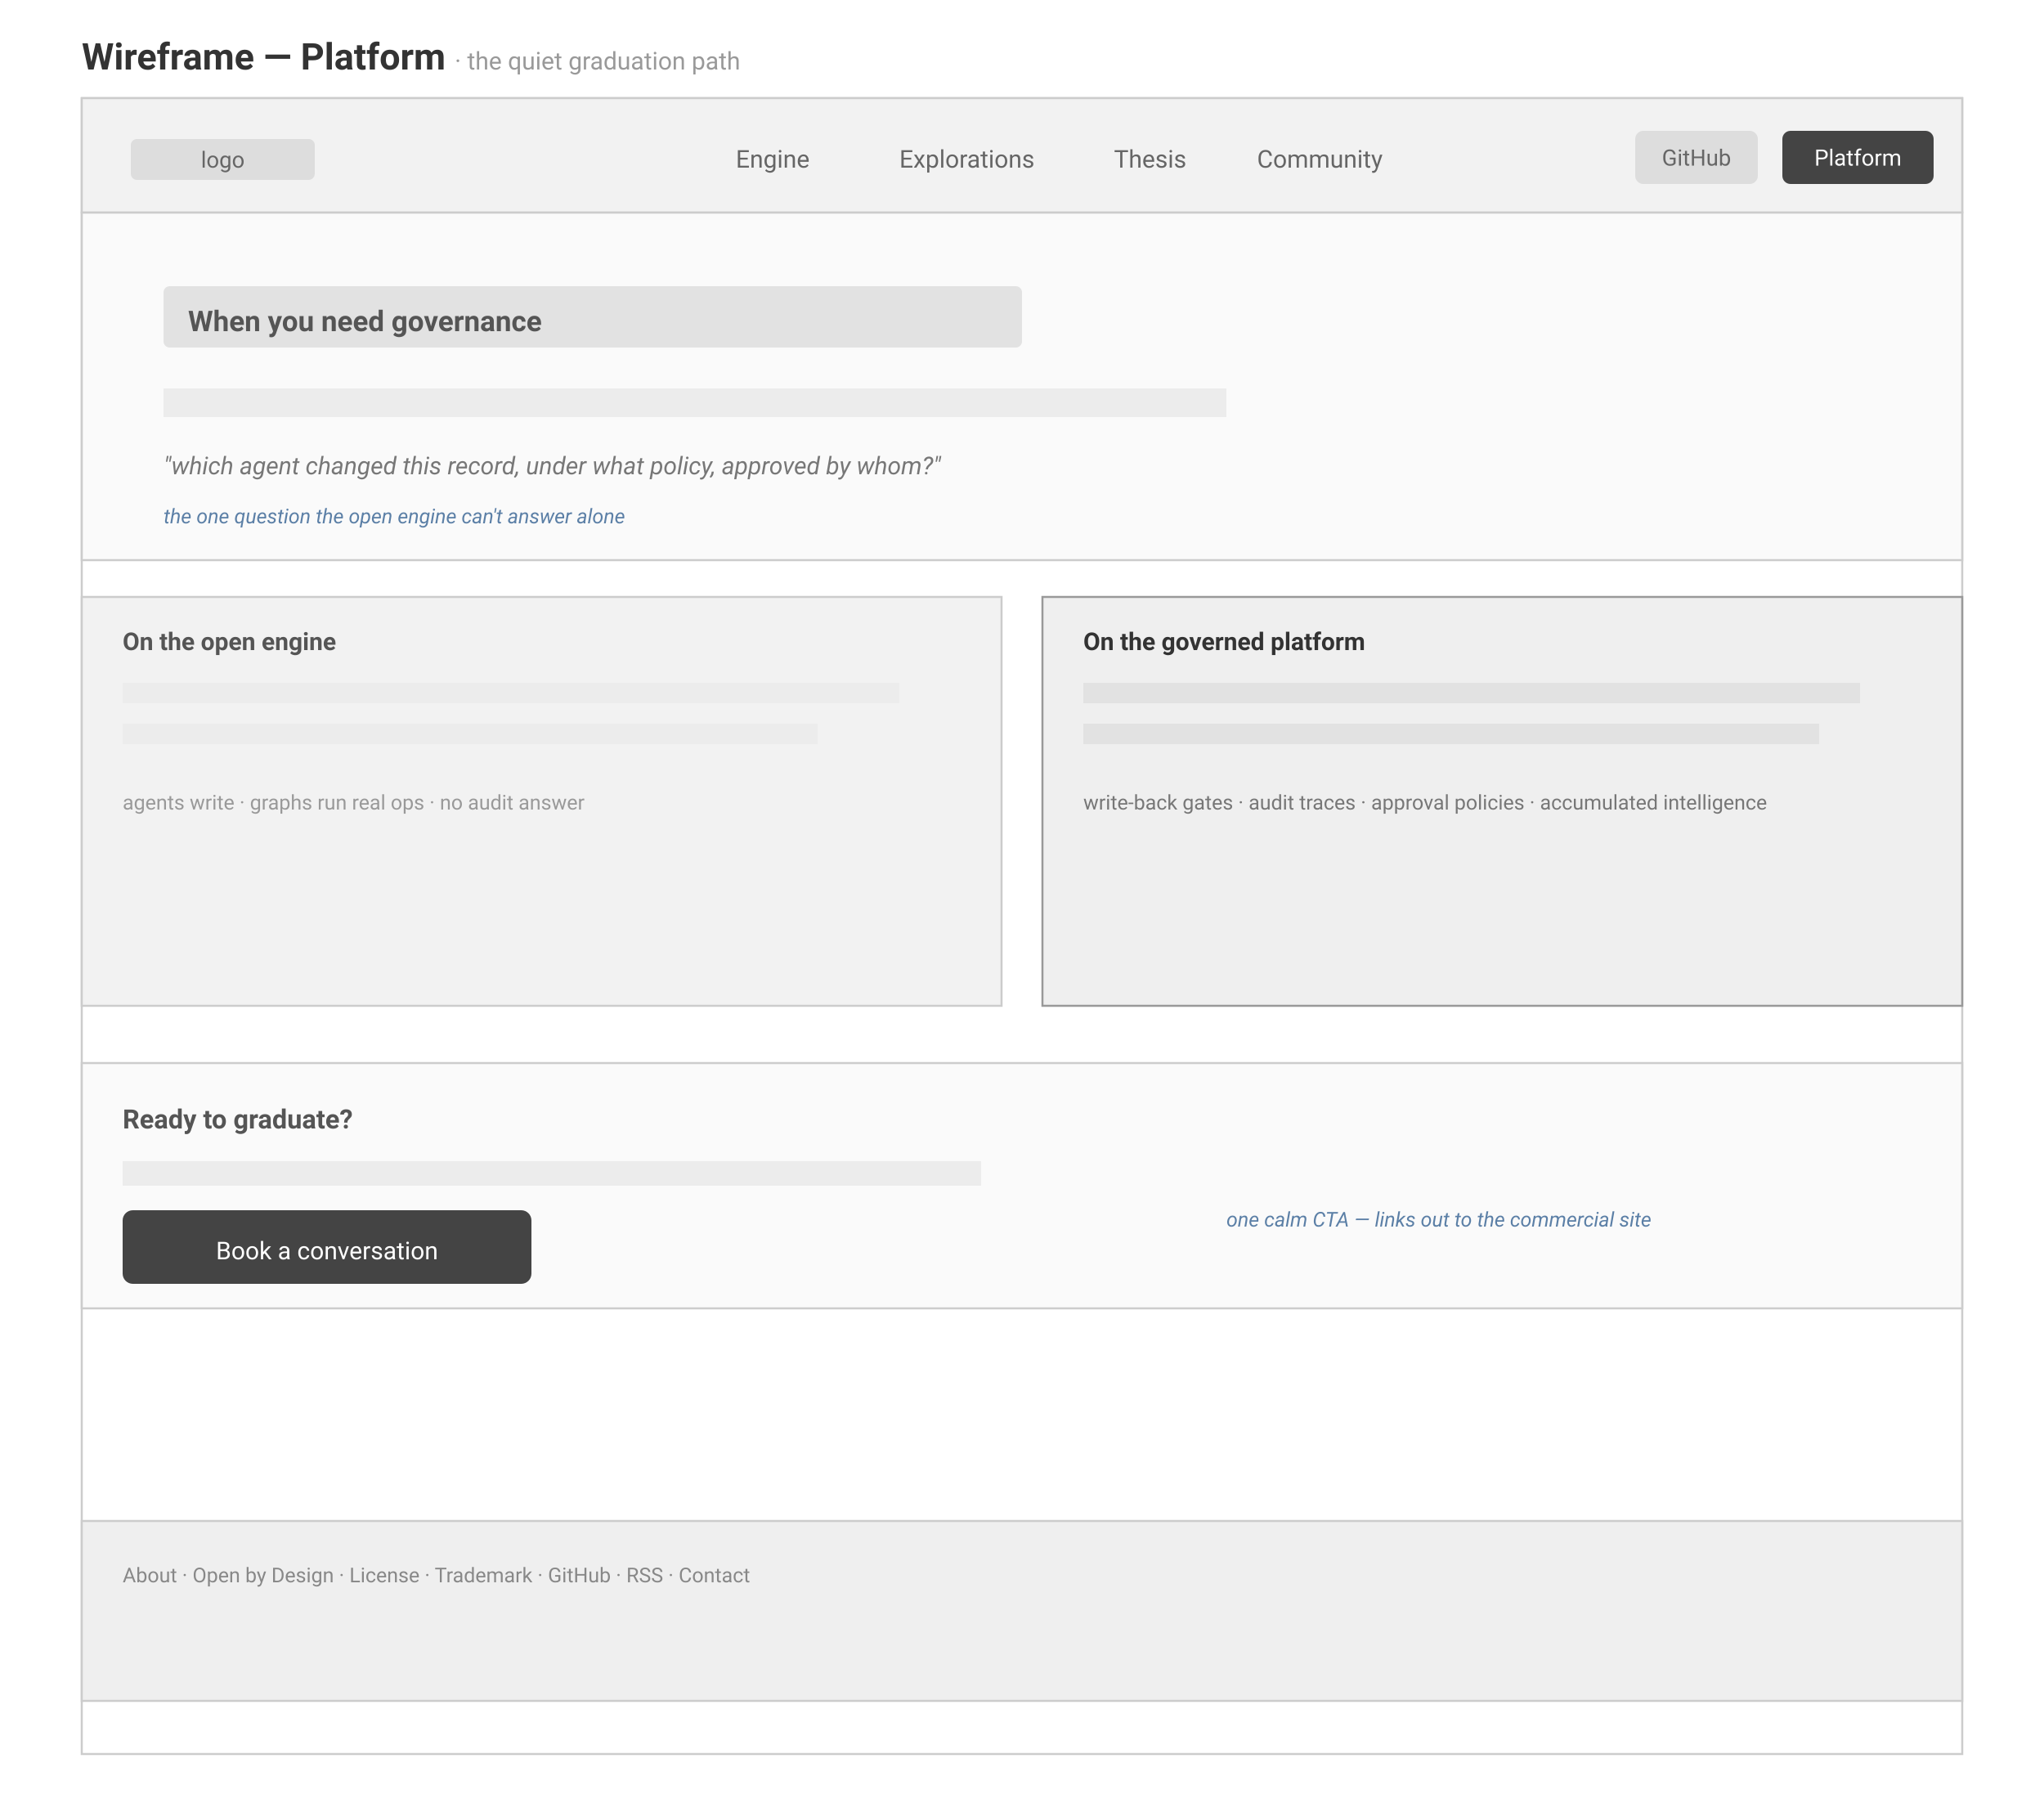
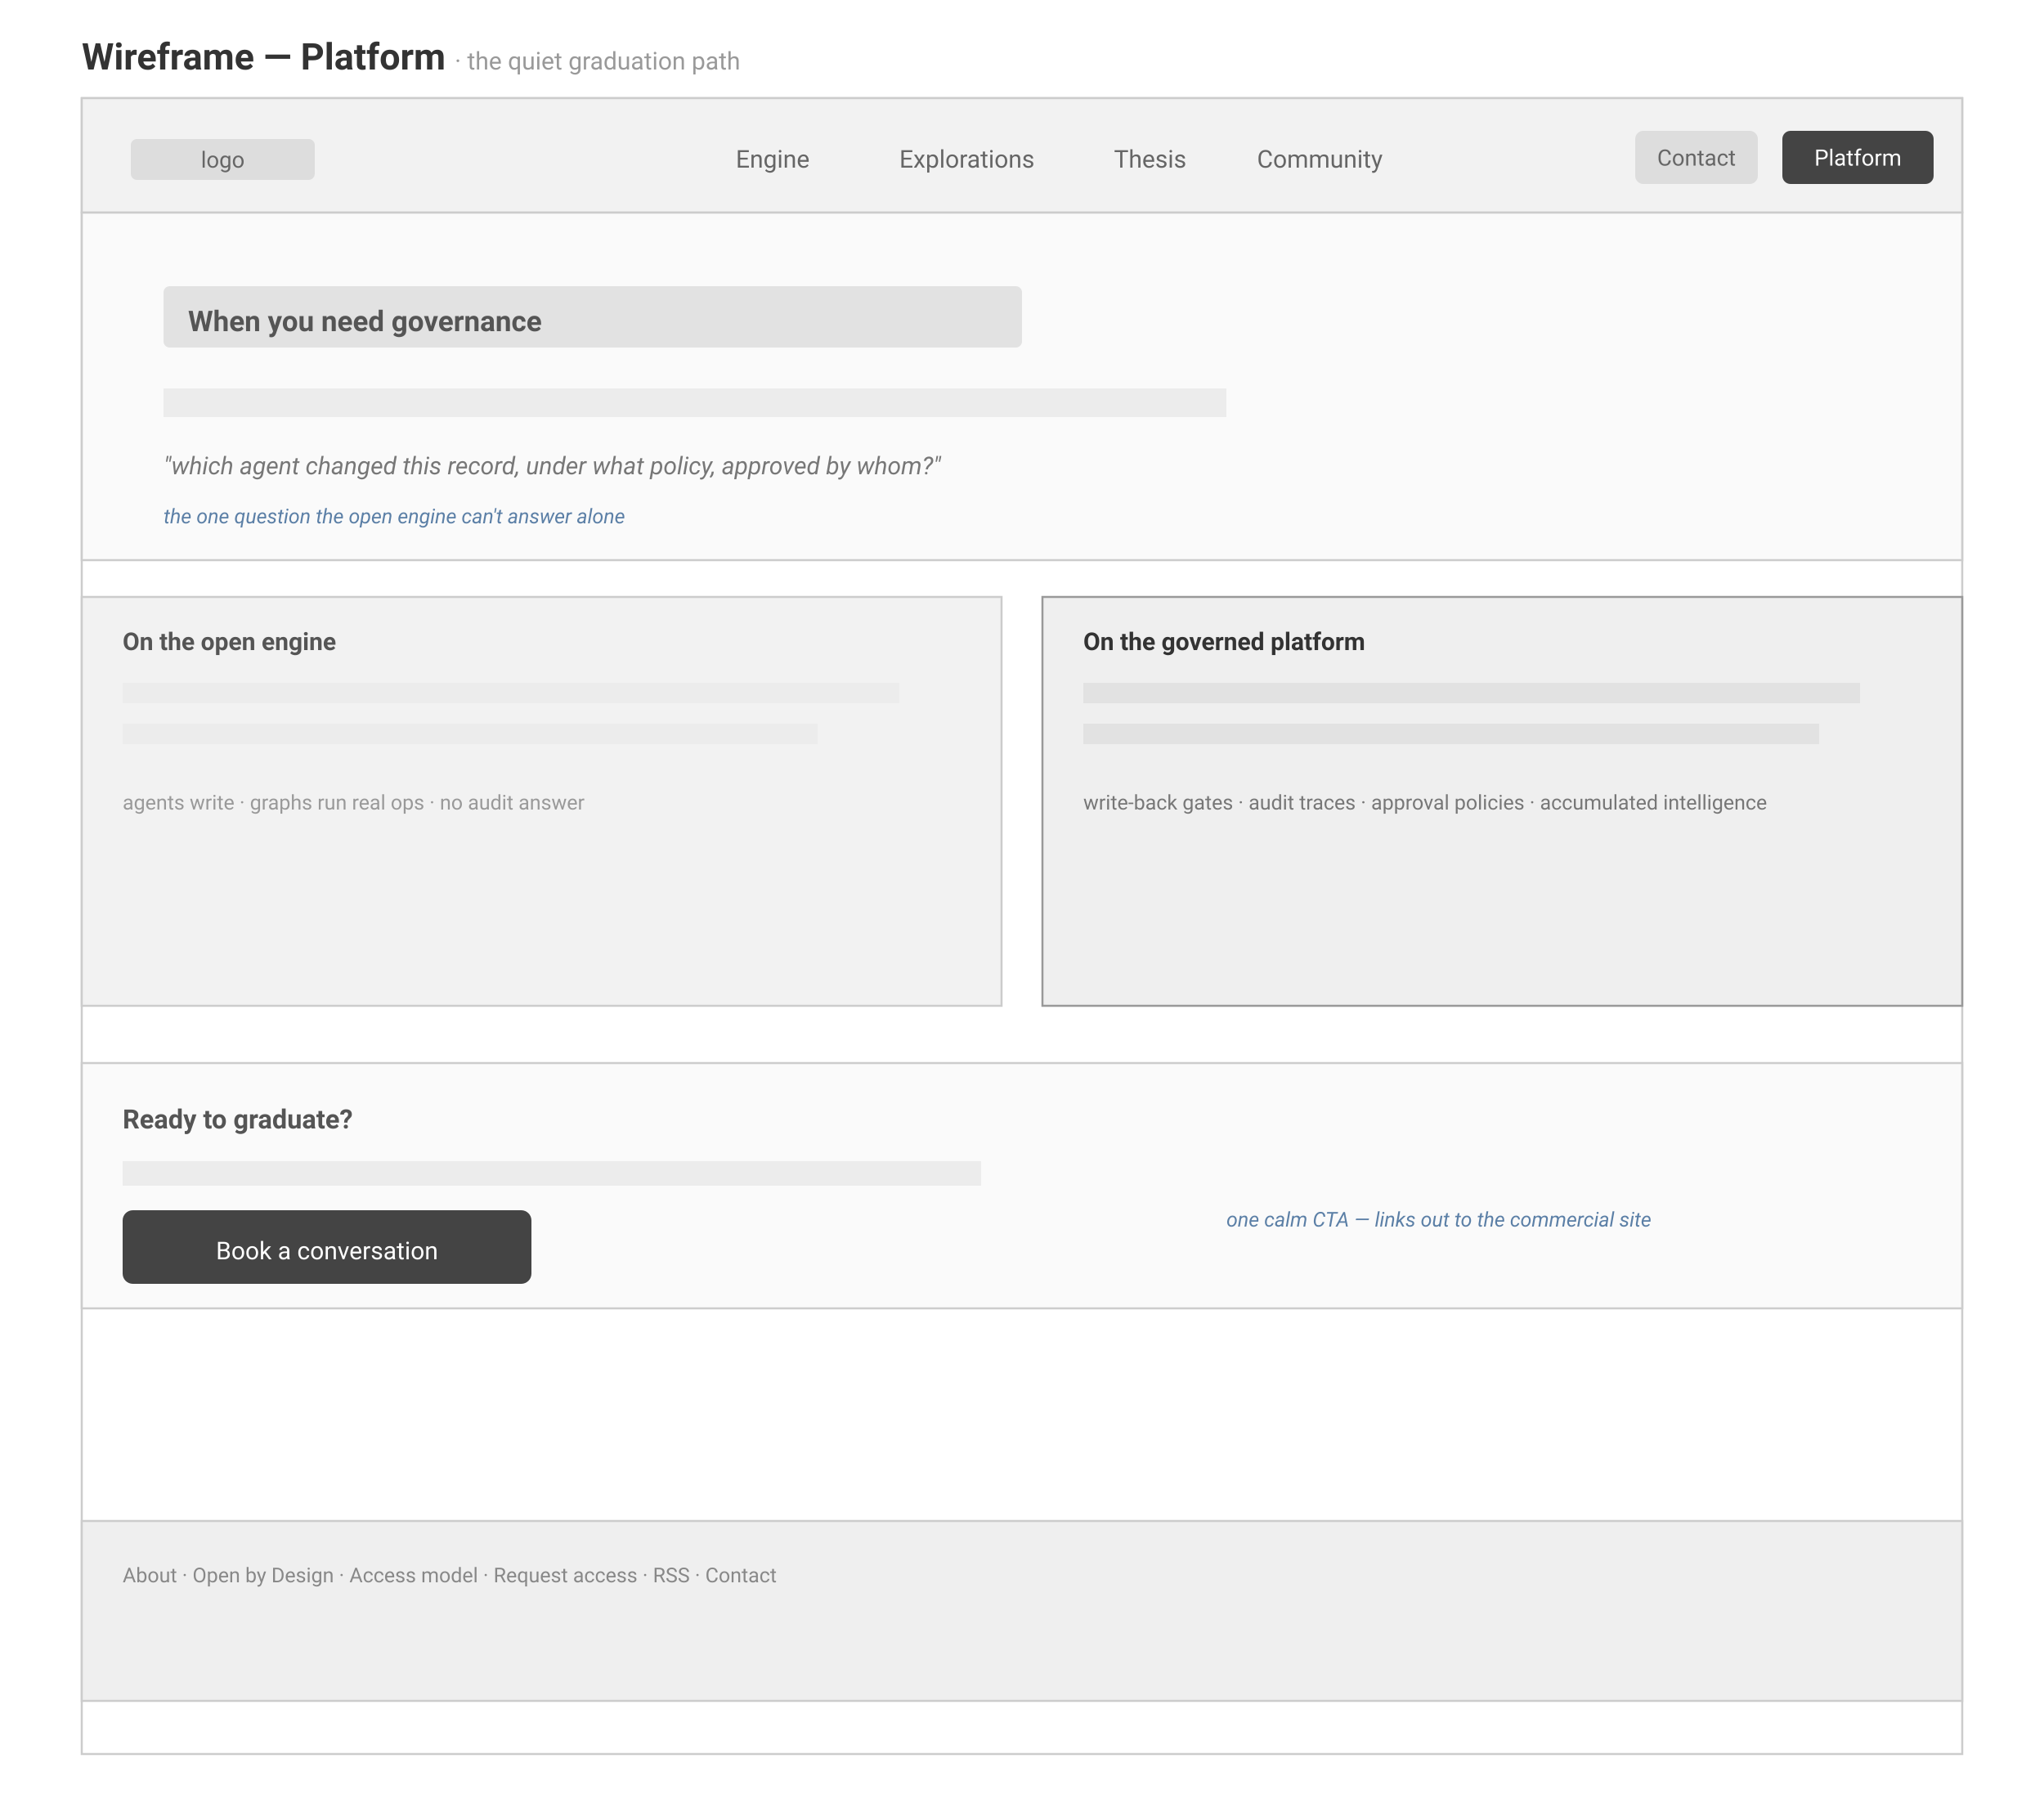
<svg xmlns="http://www.w3.org/2000/svg" viewBox="0 0 1000 880" font-family="-apple-system, BlinkMacSystemFont, 'Segoe UI', Roboto, Arial, sans-serif">
  <rect x="0" y="0" width="1000" height="880" fill="#ffffff" />
  <text x="40" y="34" font-size="18" font-weight="700" fill="#333">Wireframe — Platform  <tspan font-size="12" font-weight="400" fill="#999">· the quiet graduation path</tspan>
  </text>
  <rect x="40" y="48" width="920" height="810" fill="#ffffff" stroke="#cccccc" />
  <rect x="40" y="48" width="920" height="56" fill="#F2F2F2" stroke="#cccccc" />
  <rect x="64" y="68" width="90" height="20" rx="3" fill="#ddd" />
  <text x="109" y="82" font-size="11" text-anchor="middle" fill="#666">logo</text>
  <text x="360" y="82" font-size="12" fill="#666">Engine</text>
  <text x="440" y="82" font-size="12" fill="#666">Explorations</text>
  <text x="545" y="82" font-size="12" fill="#666">Thesis</text>
  <text x="615" y="82" font-size="12" fill="#666">Community</text>
  <rect x="800" y="64" width="60" height="26" rx="4" fill="#ddd" />
-   <text x="830" y="81" font-size="11" text-anchor="middle" fill="#666">GitHub</text>
+   <text x="830" y="81" font-size="11" text-anchor="middle" fill="#666">Contact</text>
  <rect x="872" y="64" width="74" height="26" rx="4" fill="#444" />
  <text x="909" y="81" font-size="11" text-anchor="middle" fill="#fff">Platform</text>
  <rect x="40" y="104" width="920" height="170" fill="#FAFAFA" stroke="#cccccc" />
  <rect x="80" y="140" width="420" height="30" rx="3" fill="#e2e2e2" />
  <text x="92" y="162" font-size="14" font-weight="700" fill="#555">When you need governance</text>
  <rect x="80" y="190" width="520" height="14" fill="#ececec" />
  <text x="80" y="232" font-size="12" font-style="italic" fill="#777">"which agent changed this record, under what policy, approved by whom?"</text>
  <text x="80" y="256" font-size="10" font-style="italic" fill="#5B7FA6">the one question the open engine can't answer alone</text>
  <rect x="40" y="292" width="450" height="200" fill="#F2F2F2" stroke="#ccc" />
  <text x="60" y="318" font-size="12" font-weight="700" fill="#555">On the open engine</text>
  <rect x="60" y="334" width="380" height="10" fill="#ececec" />
  <rect x="60" y="354" width="340" height="10" fill="#ececec" />
  <text x="60" y="396" font-size="10" fill="#999">agents write · graphs run real ops · no audit answer</text>
  <rect x="510" y="292" width="450" height="200" fill="#EFEFEF" stroke="#999" />
  <text x="530" y="318" font-size="12" font-weight="700" fill="#333">On the governed platform</text>
  <rect x="530" y="334" width="380" height="10" fill="#e2e2e2" />
  <rect x="530" y="354" width="360" height="10" fill="#e2e2e2" />
  <text x="530" y="396" font-size="10" fill="#777">write-back gates · audit traces · approval policies · accumulated intelligence</text>
  <rect x="40" y="520" width="920" height="120" fill="#FAFAFA" stroke="#cccccc" />
  <text x="60" y="552" font-size="13" font-weight="700" fill="#555">Ready to graduate?</text>
  <rect x="60" y="568" width="420" height="12" fill="#ececec" />
  <rect x="60" y="592" width="200" height="36" rx="5" fill="#444" />
  <text x="160" y="616" font-size="12" text-anchor="middle" fill="#fff">Book a conversation</text>
  <text x="600" y="600" font-size="10" font-style="italic" fill="#5B7FA6">one calm CTA — links out to the commercial site</text>
  <rect x="40" y="744" width="920" height="88" fill="#EFEFEF" stroke="#cccccc" />
-   <text x="60" y="774" font-size="10" fill="#888">About · Open by Design · License · Trademark · GitHub · RSS · Contact</text>
+   <text x="60" y="774" font-size="10" fill="#888">About · Open by Design · Access model · Request access · RSS · Contact</text>
</svg>
